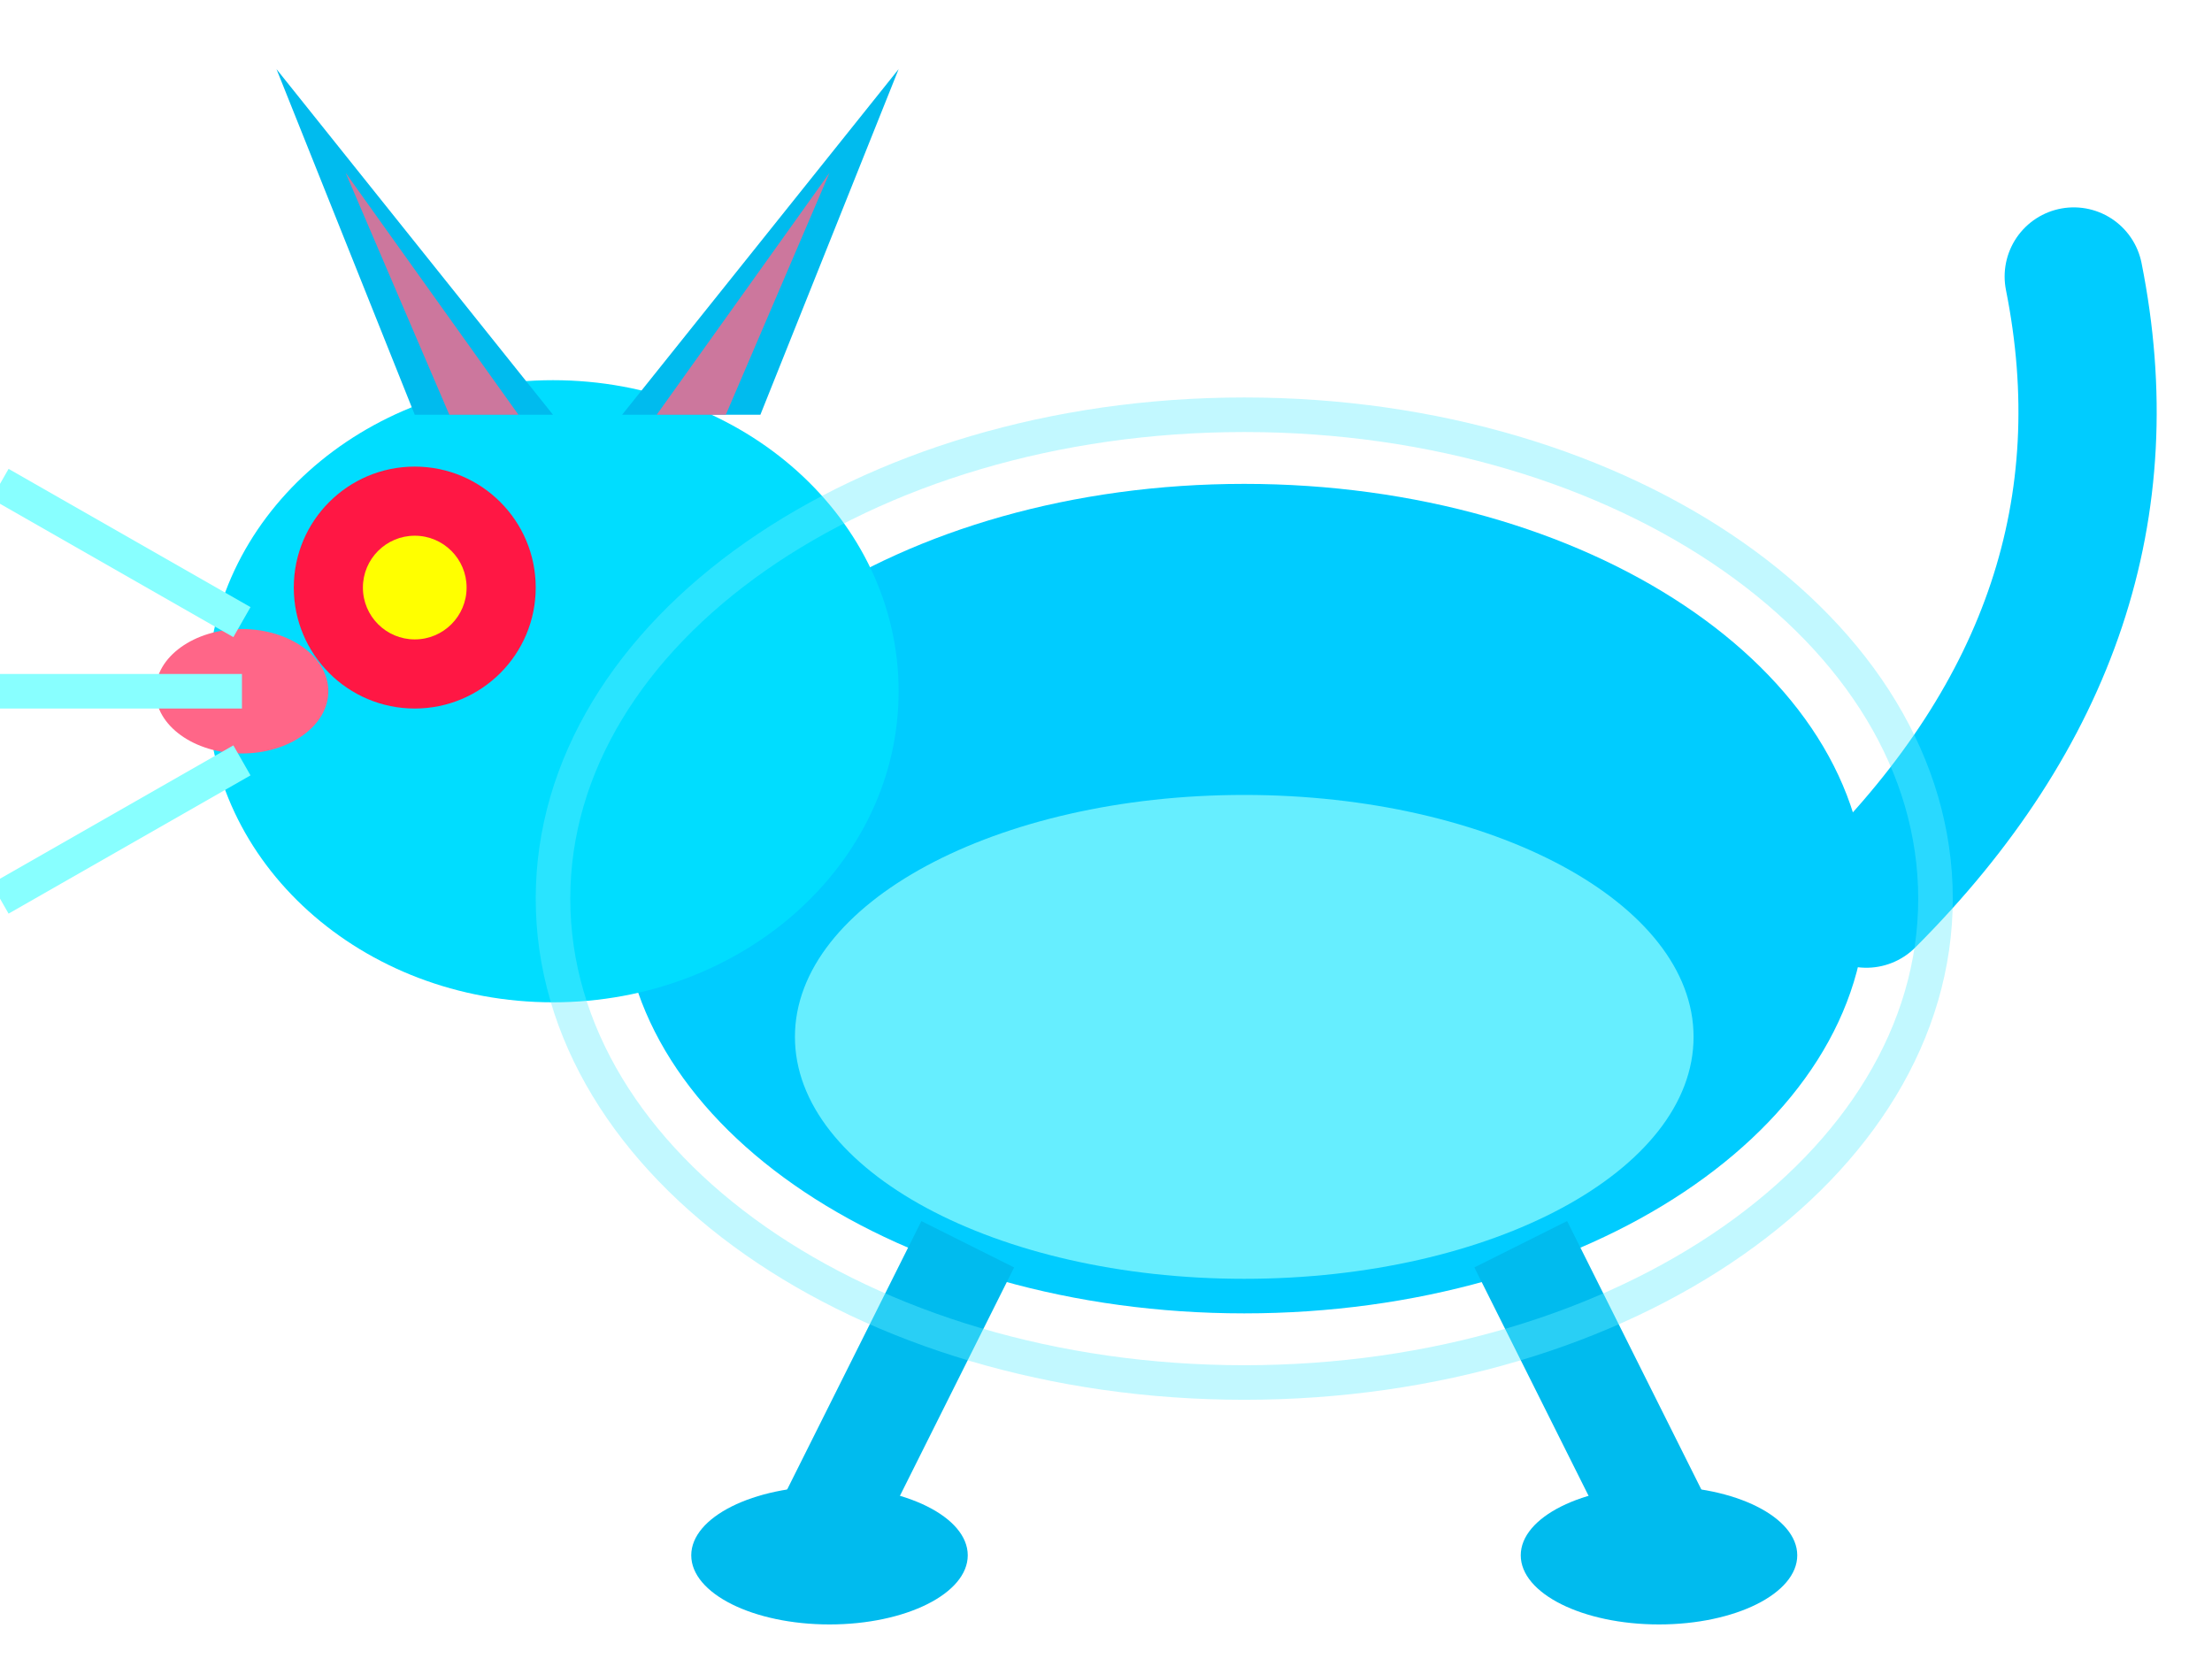
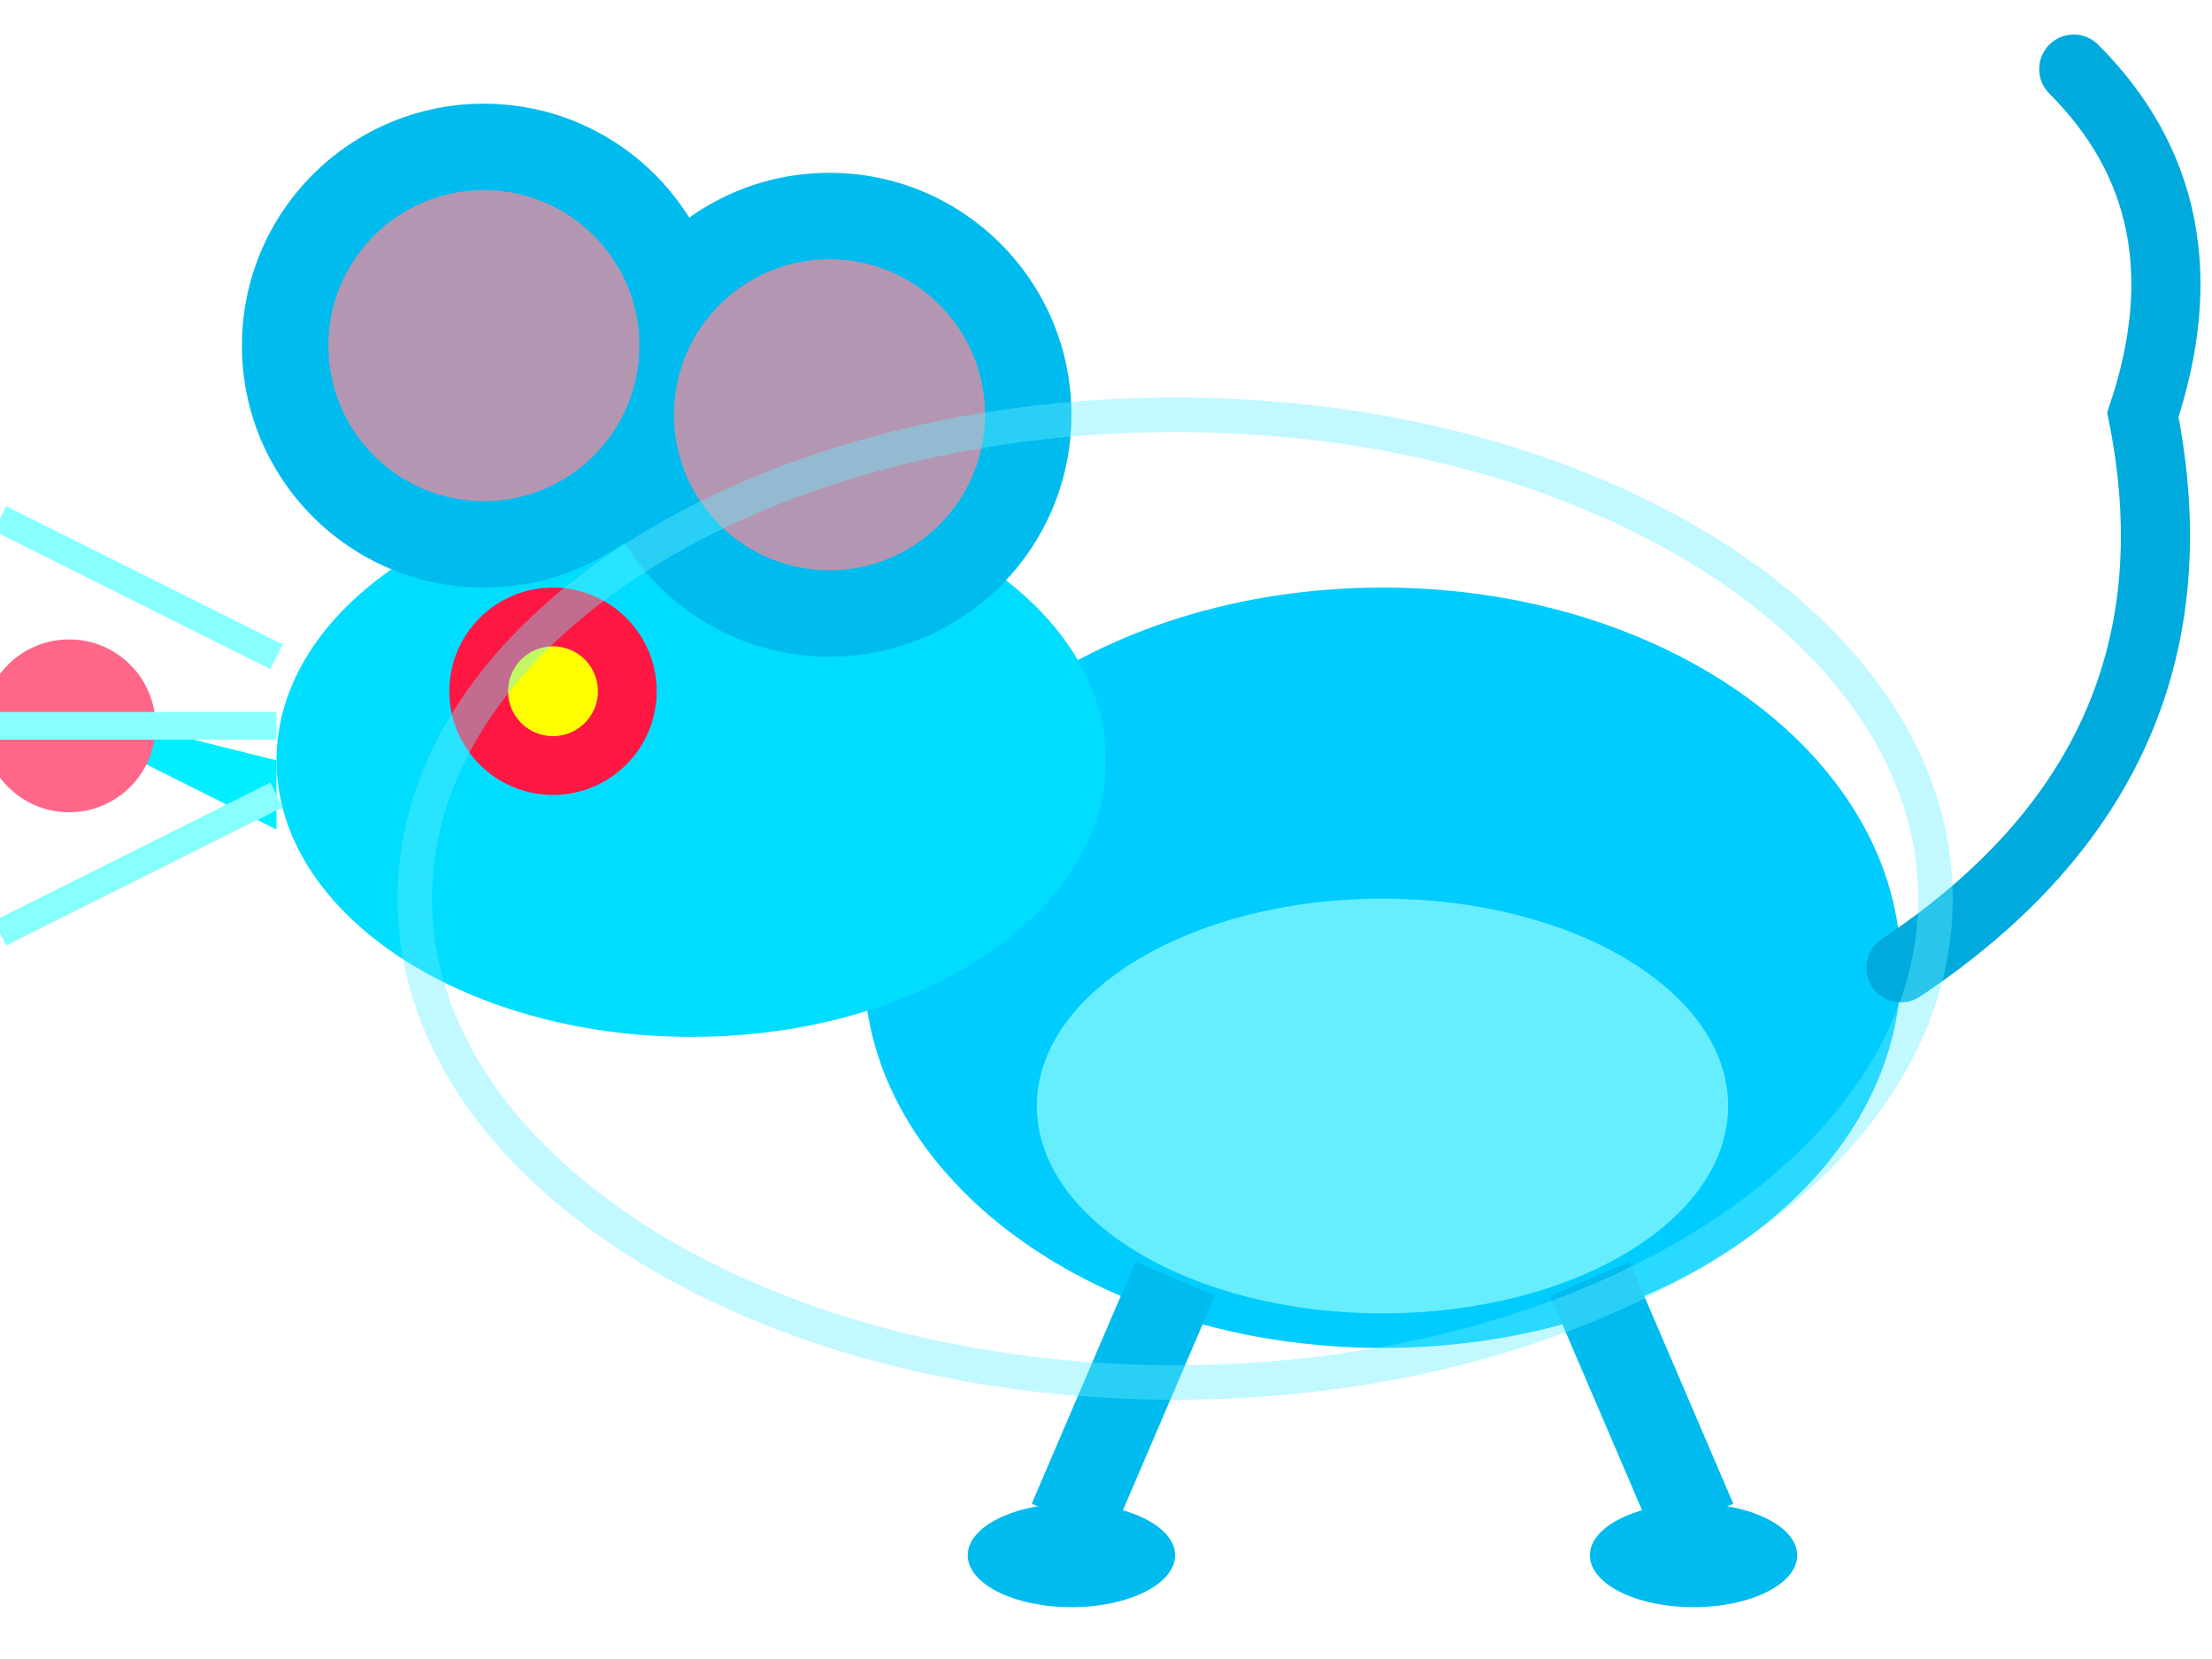
<svg xmlns="http://www.w3.org/2000/svg" viewBox="0 0 64 48">
  <g transform="translate(64,0) scale(-1,1)">
-     <ellipse cx="28" cy="26" rx="18" ry="12" fill="#00ccff" />
-     <ellipse cx="28" cy="30" rx="13" ry="7" fill="#66eeff" />
-     <ellipse cx="48" cy="20" rx="10" ry="9" fill="#00ddff" />
-     <path d="M42 12 L38 2 L46 12 Z" fill="#00bbee" />
-     <path d="M52 12 L56 2 L48 12 Z" fill="#00bbee" />
-     <path d="M43 12 L40 5 L45 12 Z" fill="#ff6688" opacity="0.8" />
-     <path d="M51 12 L54 5 L49 12 Z" fill="#ff6688" opacity="0.8" />
-     <circle cx="52" cy="17" r="3.5" fill="#ff1744" />
-     <circle cx="52" cy="17" r="1.5" fill="#ffff00" />
-     <ellipse cx="57" cy="20" rx="2.5" ry="1.8" fill="#ff6688" />
-     <line x1="57" y1="18" x2="64" y2="14" stroke="#88ffff" stroke-width="1" />
-     <line x1="57" y1="20" x2="64" y2="20" stroke="#88ffff" stroke-width="1" />
-     <line x1="57" y1="22" x2="64" y2="26" stroke="#88ffff" stroke-width="1" />
-     <path d="M10 26 Q2 18 4 8" fill="none" stroke="#00ccff" stroke-width="4" stroke-linecap="round" />
-     <line x1="20" y1="36" x2="16" y2="44" stroke="#00bbee" stroke-width="3" />
-     <line x1="36" y1="36" x2="40" y2="44" stroke="#00bbee" stroke-width="3" />
-     <ellipse cx="16" cy="45" rx="4" ry="2" fill="#00bbee" />
-     <ellipse cx="40" cy="45" rx="4" ry="2" fill="#00bbee" />
-     <ellipse cx="28" cy="26" rx="20" ry="14" fill="none" stroke="#66eeff" stroke-width="1" opacity="0.4" />
+     <ellipse cx="24" cy="28" rx="15" ry="11" fill="#00ccff" />
+     <ellipse cx="24" cy="32" rx="10" ry="6" fill="#66eeff" />
+     <ellipse cx="44" cy="22" rx="12" ry="8" fill="#00ddff" />
+     <path d="M56 22 L64 20 L56 24 Z" fill="#00eeff" />
+     <circle cx="62" cy="21" r="2.5" fill="#ff6688" />
+     <circle cx="40" cy="12" r="7" fill="#00bbee" />
+     <circle cx="50" cy="10" r="7" fill="#00bbee" />
+     <circle cx="40" cy="12" r="4.5" fill="#ff8899" opacity="0.7" />
+     <circle cx="50" cy="10" r="4.5" fill="#ff8899" opacity="0.7" />
+     <circle cx="48" cy="20" r="3" fill="#ff1744" />
+     <circle cx="48" cy="20" r="1.3" fill="#ffff00" />
+     <line x1="56" y1="19" x2="64" y2="15" stroke="#88ffff" stroke-width="0.8" />
+     <line x1="56" y1="21" x2="64" y2="21" stroke="#88ffff" stroke-width="0.8" />
+     <line x1="56" y1="23" x2="64" y2="27" stroke="#88ffff" stroke-width="0.8" />
+     <path d="M9 28 Q0 22 2 12 Q0 6 4 2" fill="none" stroke="#00aadd" stroke-width="2" stroke-linecap="round" />
+     <line x1="18" y1="37" x2="15" y2="44" stroke="#00bbee" stroke-width="2.5" />
+     <line x1="30" y1="37" x2="33" y2="44" stroke="#00bbee" stroke-width="2.5" />
+     <ellipse cx="15" cy="45" rx="3" ry="1.5" fill="#00bbee" />
+     <ellipse cx="33" cy="45" rx="3" ry="1.5" fill="#00bbee" />
+     <ellipse cx="30" cy="26" rx="22" ry="14" fill="none" stroke="#66eeff" stroke-width="1" opacity="0.4" />
  </g>
</svg>
